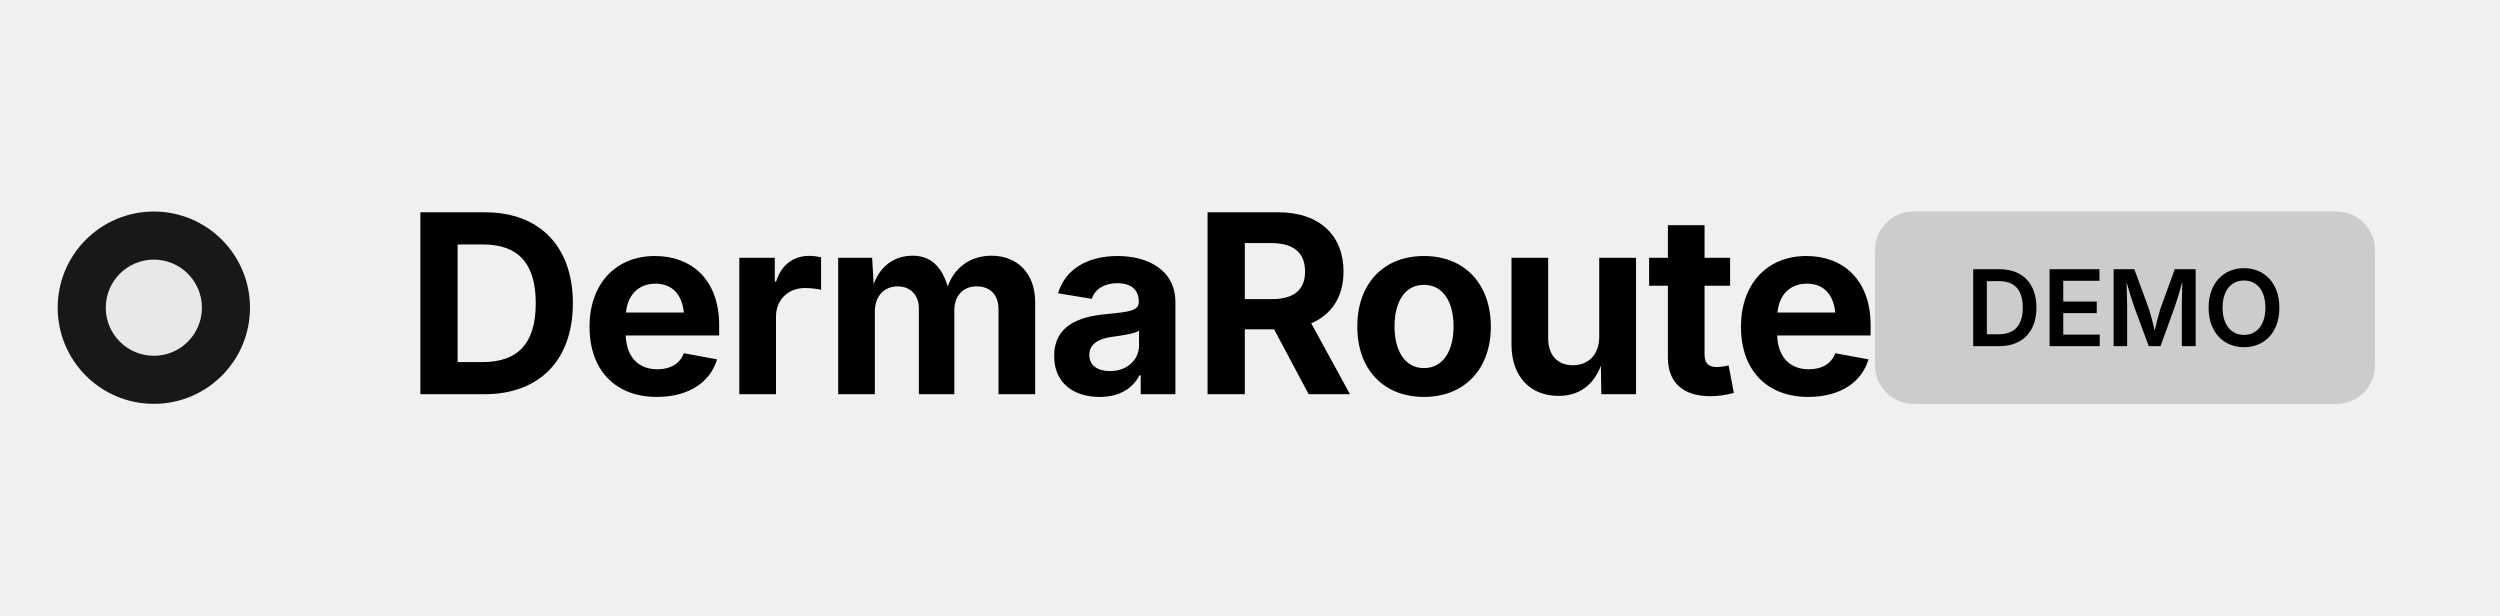
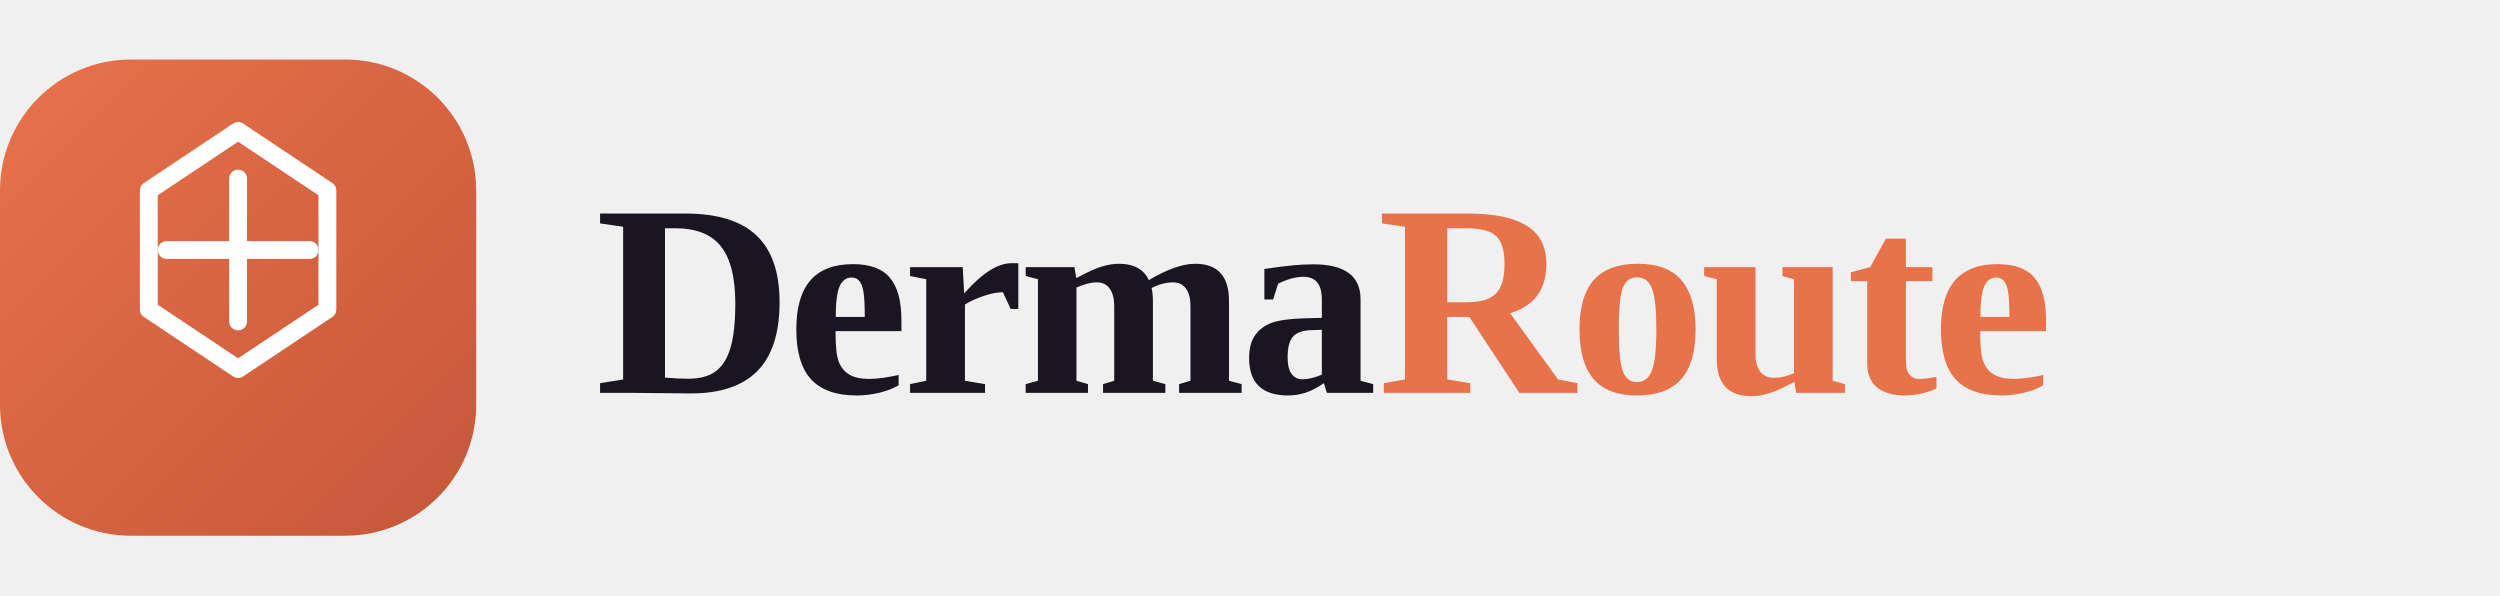
- <svg xmlns="http://www.w3.org/2000/svg" viewBox="0 0 260 64" width="260" height="64">
-   <rect width="260" height="64" fill="none" />
-   <circle cx="16" cy="32" r="10" fill="oklch(0.55 0.14 160)" opacity="0.9" />
-   <circle cx="16" cy="32" r="5" fill="white" opacity="0.9" />
-   <line x1="26" y1="32" x2="36" y2="32" stroke="oklch(0.55 0.14 160)" stroke-width="2.5" stroke-linecap="round" />
-   <text x="42" y="41" font-family="system-ui, -apple-system, 'Segoe UI', sans-serif" font-size="26" font-weight="700" letter-spacing="-0.5" fill="oklch(0.20 0.06 160)">Derma<tspan fill="oklch(0.55 0.14 160)">Route</tspan>
+ <svg xmlns="http://www.w3.org/2000/svg" viewBox="0 0 210 50" width="210" height="50">
+   <defs>
+     <linearGradient id="iconGrad" x1="0%" y1="0%" x2="100%" y2="100%">
+       <stop offset="0%" stop-color="#E8724A" />
+       <stop offset="100%" stop-color="#C5573A" />
+     </linearGradient>
+   </defs>
+   <rect x="0" y="5" width="40" height="40" rx="11" fill="url(#iconGrad)" />
+   <path d="M20 11L27.5 16V26L20 31L12.5 26V16L20 11Z" stroke="white" stroke-width="1.5" fill="none" stroke-linejoin="round" />
+   <path d="M14 21H26M20 15V27" stroke="white" stroke-width="1.5" stroke-linecap="round" />
+   <text x="50" y="33" font-family="Georgia, 'Times New Roman', serif" font-size="23" font-weight="700" letter-spacing="-0.5" fill="#1a1520">Derma<tspan fill="#E8724A">Route</tspan>
  </text>
-   <rect x="195" y="22" width="52" height="20" rx="4" fill="oklch(0.55 0.14 160)" opacity="0.15" />
-   <text x="221" y="36" font-family="system-ui, -apple-system, 'Segoe UI', sans-serif" font-size="11" font-weight="600" text-anchor="middle" fill="oklch(0.40 0.12 160)">DEMO</text>
</svg>
